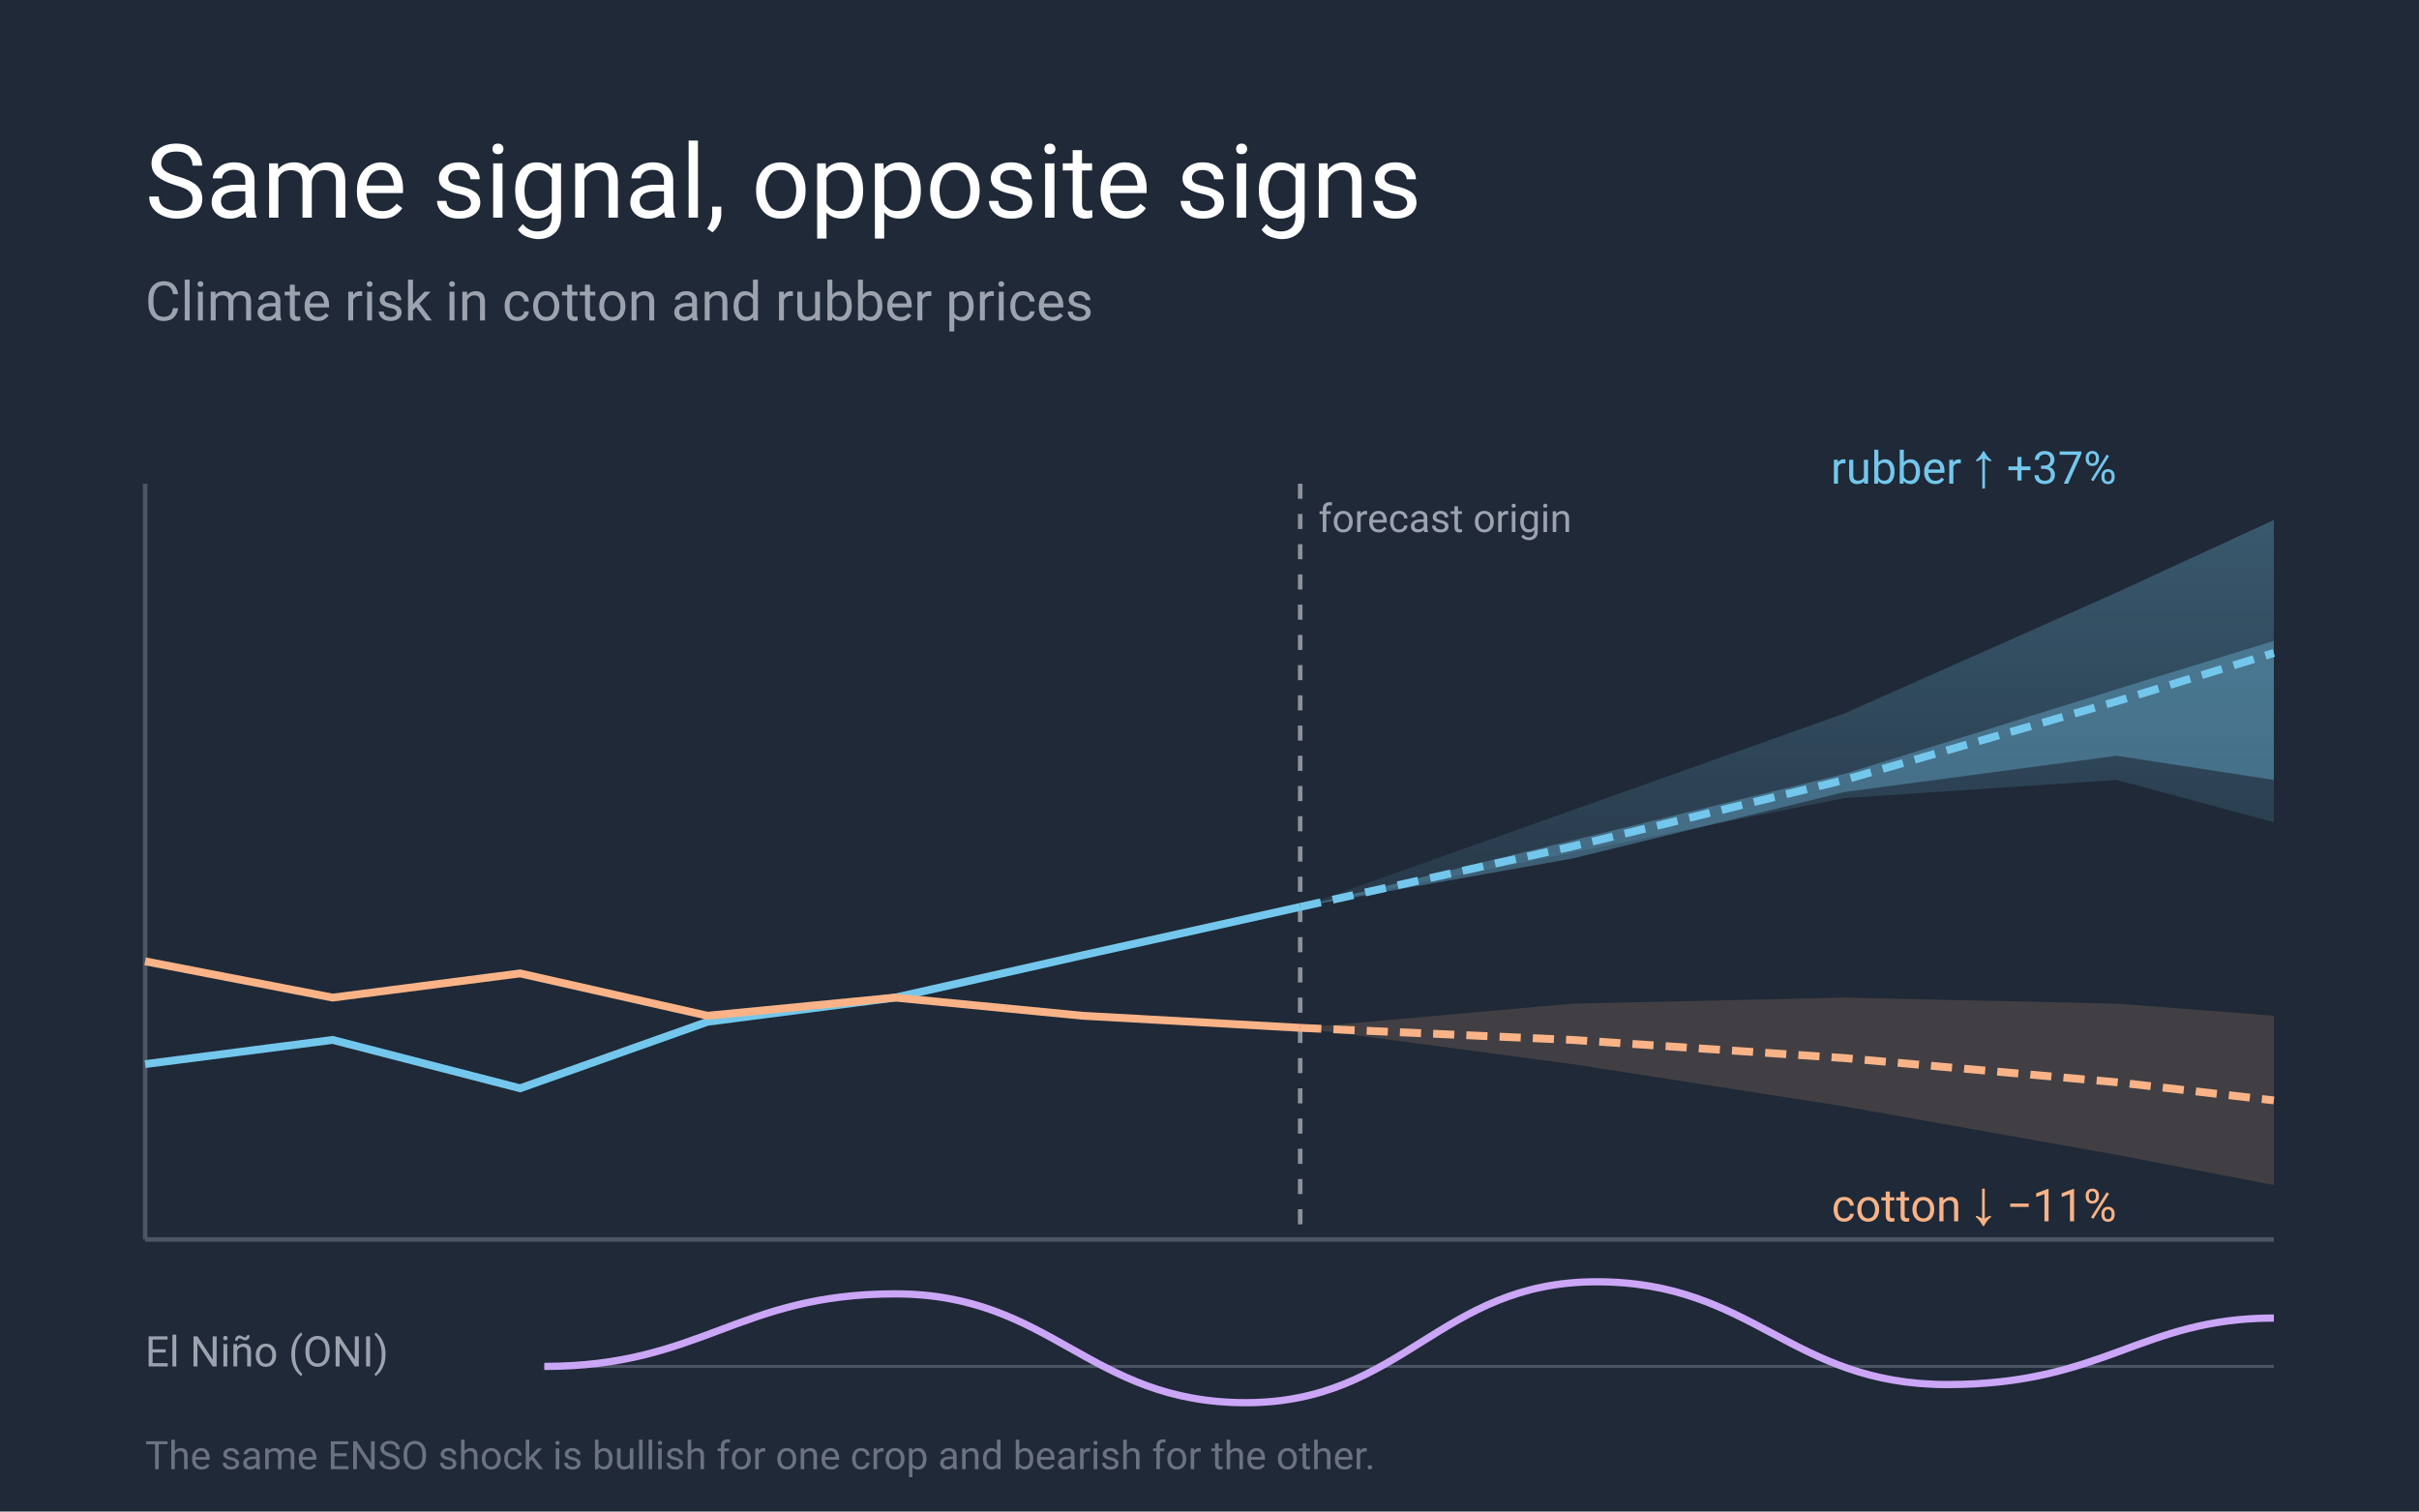
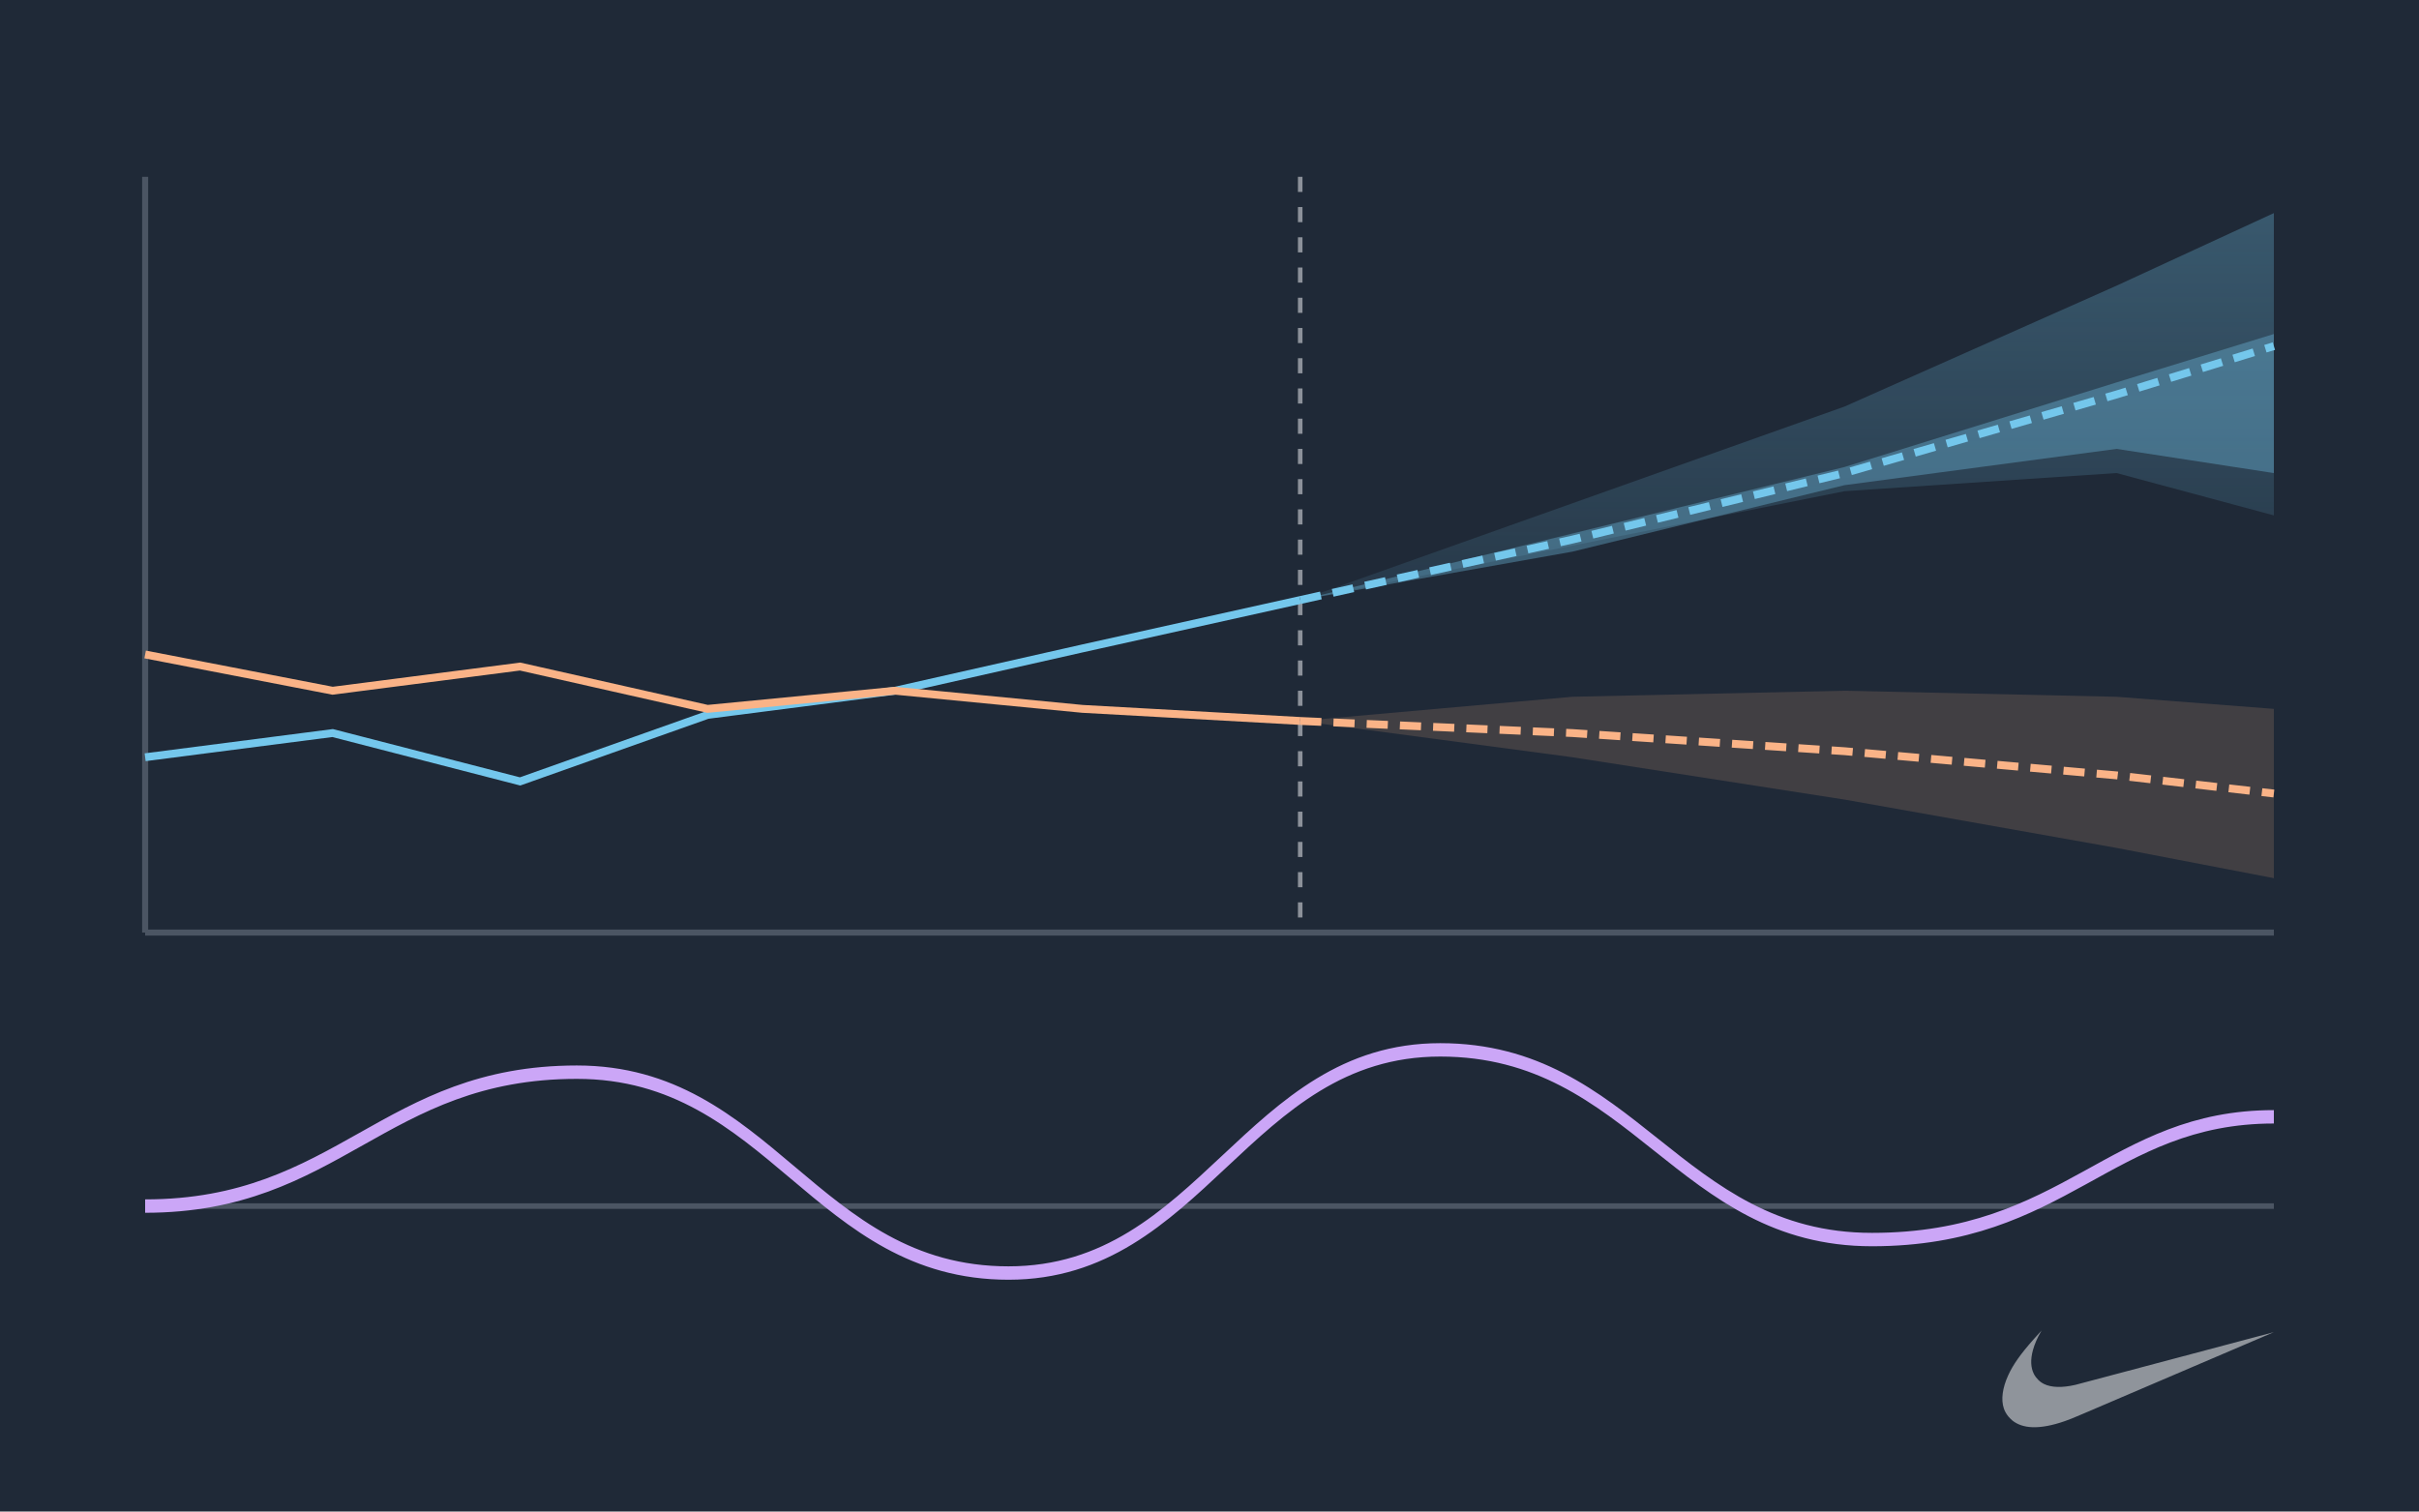
- <svg xmlns="http://www.w3.org/2000/svg" width="800" height="500" viewBox="0 0 800 500" version="1.1">
-   <defs>
-     <linearGradient id="fanOuter" x1="0" y1="0" x2="0" y2="1">
-       <stop offset="0%" stop-color="#74c7ec" stop-opacity="0.30" />
-       <stop offset="100%" stop-color="#74c7ec" stop-opacity="0.10" />
+ <svg xmlns="http://www.w3.org/2000/svg" width="800" height="500" viewBox="0 0 800 500" version="1.1" id="svg2967" xml:space="preserve">
+   <defs id="defs2925">
+     <linearGradient id="fanOuter" x1="271.11" y1="272.804" x2="271.11" y2="475.822" gradientTransform="matrix(1.586072,0,0,0.6304883,0,-30)" gradientUnits="userSpaceOnUse">
+       <stop offset="0%" stop-color="#74c7ec" stop-opacity="0.30" id="stop2920" />
+       <stop offset="100%" stop-color="#74c7ec" stop-opacity="0.10" id="stop2922" />
    </linearGradient>
  </defs>
-   <rect x="0" y="0" width="800" height="500" fill="#1f2937" />
-   <text x="48" y="72" font-family="Roboto, Helvetica, Arial, sans-serif" font-size="34" font-weight="400" fill="#ffffff">Same signal, opposite signs</text>
-   <text x="48" y="106" font-family="Roboto, Helvetica, Arial, sans-serif" font-size="18" font-weight="400" fill="#9ca3af">Climate risk in cotton and rubber prices</text>
-   <line x1="48" y1="410" x2="752" y2="410" stroke="#4b5563" stroke-width="1.5" />
-   <line x1="48" y1="160" x2="48" y2="410" stroke="#4b5563" stroke-width="1.5" />
-   <line x1="430" y1="160" x2="430" y2="410" stroke="#e5e7eb" stroke-width="1.5" stroke-dasharray="5 5" opacity="0.55" />
-   <text x="436" y="176" font-family="Roboto, Helvetica, Arial, sans-serif" font-size="13" fill="#9ca3af">forecast origin</text>
-   <path d="M430,300 L520,268 L610,236 L700,196 L752,172            L752,272 L700,258 L610,264 L520,282 L430,300 Z" fill="url(#fanOuter)" />
-   <path d="M430,300 L520,278 L610,256 L700,228 L752,212            L752,258 L700,250 L610,262 L520,284 L430,300 Z" fill="#74c7ec" opacity="0.34" />
-   <polyline points="48,352 110,344 172,360 234,338 296,330 358,316 430,300" fill="none" stroke="#74c7ec" stroke-width="2.6" />
-   <polyline points="430,300 520,280 610,258 700,232 752,216" fill="none" stroke="#74c7ec" stroke-width="2.6" stroke-dasharray="7 4" />
-   <text x="700" y="160" font-family="Roboto, Helvetica, Arial, sans-serif" font-size="15" fill="#74c7ec" text-anchor="end">rubber ↑ +37%</text>
-   <path d="M430,340 L520,352 L610,366 L700,382 L752,392            L752,336 L700,332 L610,330 L520,332 L430,340 Z" fill="#fab387" opacity="0.16" />
-   <polyline points="48,318 110,330 172,322 234,336 296,330 358,336 430,340" fill="none" stroke="#fab387" stroke-width="2.6" />
-   <polyline points="430,340 520,344 610,350 700,358 752,364" fill="none" stroke="#fab387" stroke-width="2.6" stroke-dasharray="7 4" />
-   <text x="700" y="404" font-family="Roboto, Helvetica, Arial, sans-serif" font-size="15" fill="#fab387" text-anchor="end">cotton ↓ −11%</text>
-   <text x="48" y="452" font-family="Roboto, Helvetica, Arial, sans-serif" font-size="14" fill="#9ca3af">El Niño (ONI)</text>
-   <line x1="180" y1="452" x2="752" y2="452" stroke="#4b5563" stroke-width="1" />
-   <path d="M180,452 C232,452 244,428 296,428 C348,428 360,464 412,464            C464,464 476,424 528,424 C580,424 592,458 644,458            C696,458 708,436 752,436" fill="none" stroke="#cba6f7" stroke-width="2.4" />
-   <text x="48" y="486" font-family="Roboto, Helvetica, Arial, sans-serif" font-size="13" fill="#6b7280">The same ENSO shock is bullish for one crop and bearish for the other.</text>
+   <rect x="0" y="0" width="800" height="500" fill="#1f2937" id="rect2927" />
+   <g id="g3543" transform="translate(0,-28.58297)">
+     <path id="line2935" style="stroke:#4b5563;stroke-width:2;stroke-dasharray:none" d="M 48,87.074 V 337.074 m 0,0 h 704" />
+     <line x1="430" y1="87.074" x2="430" y2="337.074" stroke="#e5e7eb" stroke-width="1.5" stroke-dasharray="5, 5" opacity="0.55" id="line2937" />
+     <g id="g3142" transform="translate(0,-42.92642)">
+       <polyline points="48,352 110,344 172,360 234,338 296,330 358,316 430,300" fill="none" stroke="#74c7ec" stroke-width="2.6" id="polyline2945" transform="translate(0,-30)" />
+       <g id="g3135">
+         <path d="m 430,270 90,-32 90,-32 90,-40 52,-24 v 100 l -52,-14 -90,6 -90,18 z" fill="url(#fanOuter)" id="path2941" style="fill:url(#fanOuter)" />
+         <path d="m 430,270 90,-22 90,-22 90,-28 52,-16 v 46 l -52,-8 -90,12 -90,22 z" fill="#74c7ec" opacity="0.34" id="path2943" />
+         <polyline points="430,300 520,280 610,258 700,232 752,216" fill="none" stroke="#74c7ec" stroke-width="2.6" stroke-dasharray="7, 4" id="polyline2947" transform="translate(0,-30)" />
+       </g>
+     </g>
+     <g id="g3148" transform="translate(0,-42.92642)">
+       <polyline points="48,318 110,330 172,322 234,336 296,330 358,336 430,340" fill="none" stroke="#fab387" stroke-width="2.6" id="polyline2953" transform="translate(0,-30)" />
+       <g id="g3130">
+         <path d="m 430,310 90,12 90,14 90,16 52,10 v -56 l -52,-4 -90,-2 -90,2 z" fill="#fab387" opacity="0.16" id="path2951" />
+         <polyline points="430,340 520,344 610,350 700,358 752,364" fill="none" stroke="#fab387" stroke-width="2.6" stroke-dasharray="7, 4" id="polyline2955" transform="translate(0,-30)" />
+       </g>
+     </g>
+   </g>
+   <g id="g3126" transform="matrix(1.230769,0,0,1.845563,-173.5385,-379.8636)">
+     <line x1="180" y1="422" x2="752" y2="422" stroke="#4b5563" stroke-width="1" id="line2961" />
+     <path d="m 180,422 c 52,0 64,-24 116,-24 52,0 64,36 116,36 52,0 64,-40 116,-40 52,0 64,34 116,34 52,0 64,-22 108,-22" fill="none" stroke="#cba6f7" stroke-width="2.4" id="path2963" />
+   </g>
+   <path d="m 672.116,472.108 c -2.675,-0.106 -4.864,-0.838 -6.576,-2.198 -0.327,-0.26 -1.105,-1.039 -1.366,-1.367 -0.694,-0.873 -1.166,-1.722 -1.481,-2.664 -0.968,-2.901 -0.47,-6.707 1.426,-10.884 1.623,-3.576 4.128,-7.123 8.497,-12.036 0.644,-0.723 2.56,-2.837 2.573,-2.837 0.005,0 -0.1,0.181 -0.231,0.401 -1.136,1.903 -2.108,4.144 -2.638,6.085 -0.851,3.114 -0.748,5.786 0.301,7.858 0.723,1.427 1.963,2.664 3.358,3.347 2.441,1.196 6.015,1.295 10.38,0.29 0.301,-0.07 15.192,-4.023 33.091,-8.785 17.9,-4.762 32.548,-8.656 32.55,-8.653 0.005,0.004 -41.587,17.801 -63.177,27.034 -3.419,1.462 -4.334,1.831 -5.941,2.395 -4.109,1.443 -7.79,2.132 -10.765,2.013 z" id="path4653" style="fill:#ffffff;stroke-width:0.09;opacity:0.5" />
</svg>
